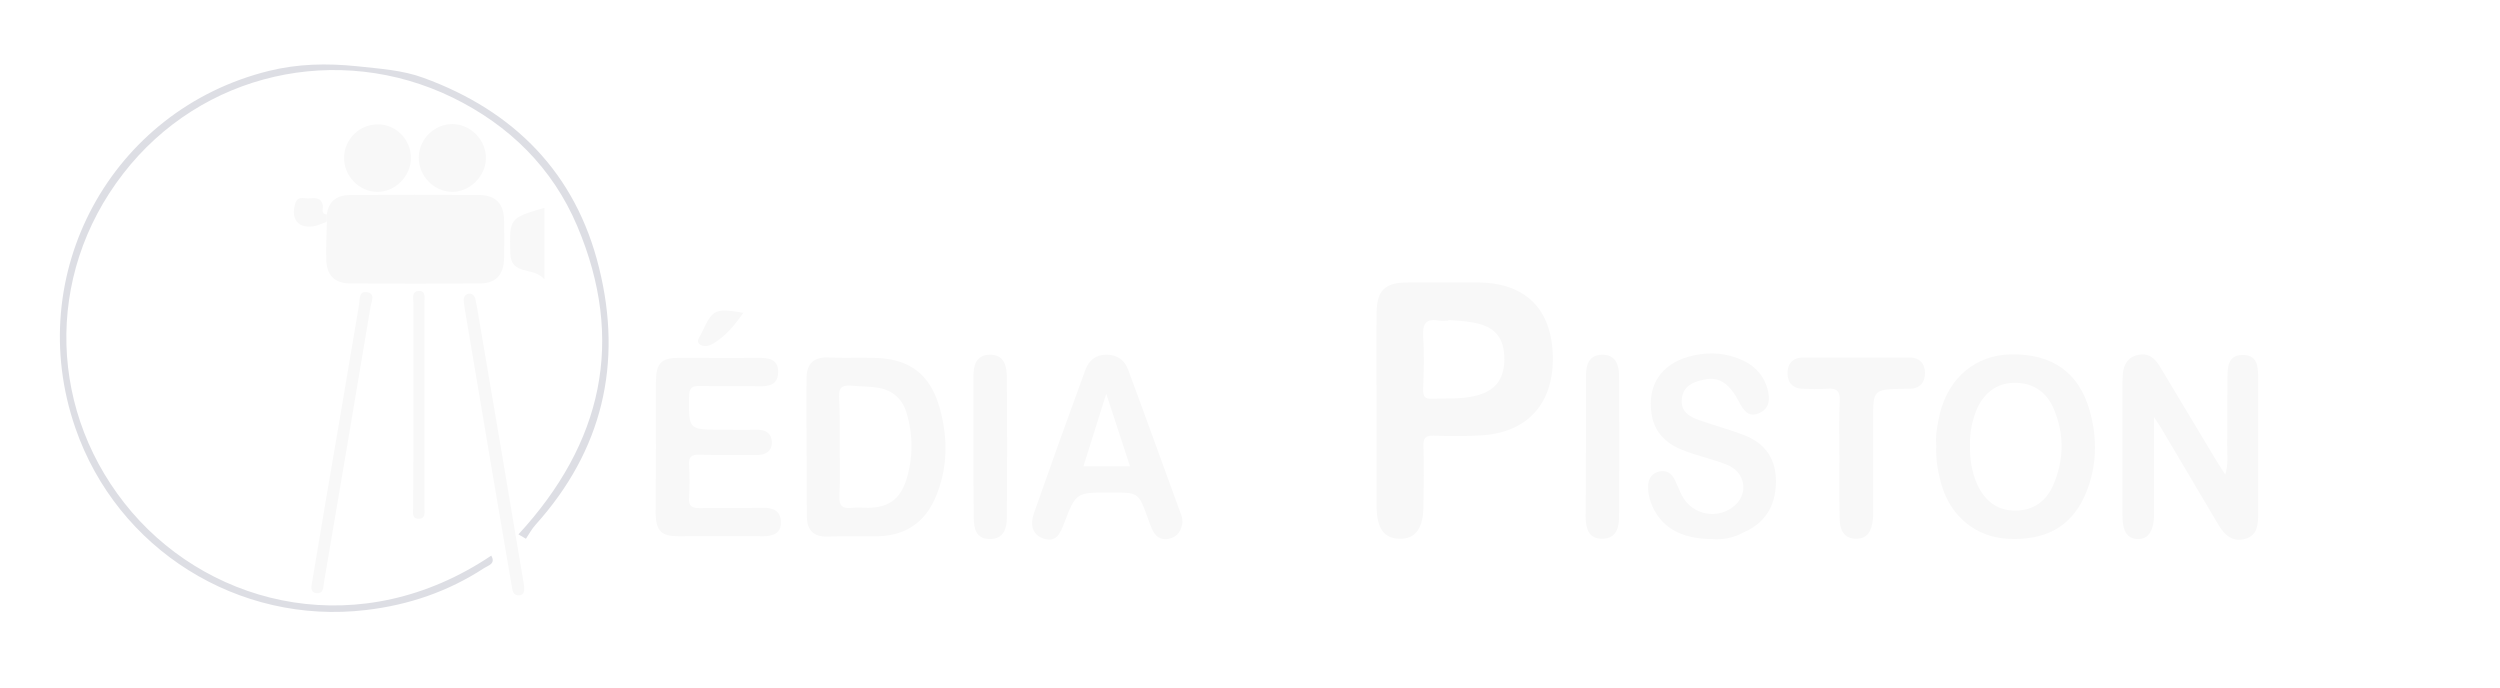
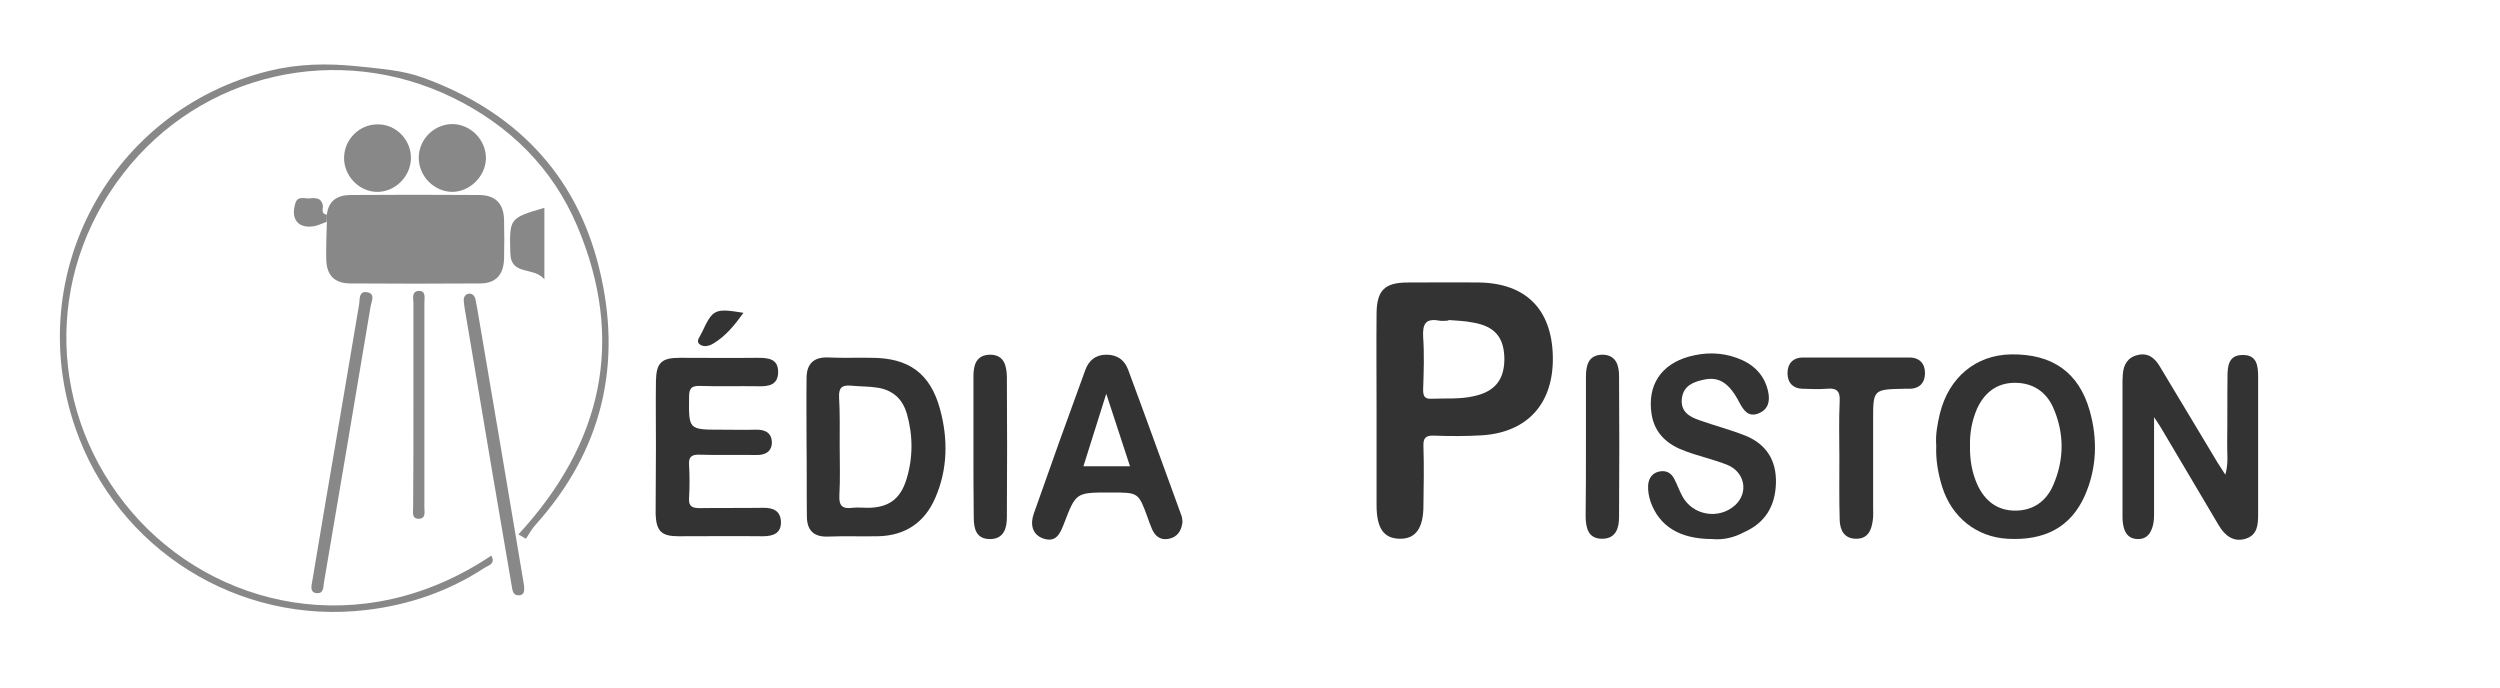
<svg xmlns="http://www.w3.org/2000/svg" version="1.1" id="Calque_1" x="0px" y="0px" viewBox="0 0 800 220" style="enable-background:new 0 0 800 220;" xml:space="preserve">
  <style type="text/css">
- 	.st0{fill:#F8F8F8;}
- 	.st1{fill:#DDDEE4;}
+ 	.st0{fill:#333;}
+ 	.st1{fill:#888;}
</style>
  <g>
    <path class="st0" d="M440.5,131.2c0-10.3-0.1-20.6,0-31c0.1-7.3,2.6-9.8,10-9.8c7.7,0,15.3-0.1,23,0c14.8,0.3,23,8.6,23.4,23.4   c0.4,15.1-7.9,24.5-22.6,25.5c-5.1,0.3-10.3,0.3-15.5,0.1c-2.7-0.1-3.4,0.9-3.3,3.4c0.2,6.3,0.1,12.6,0,19c0,7.2-2.5,10.7-7.6,10.6   c-5.1-0.1-7.4-3.3-7.4-10.8C440.5,151.5,440.5,141.4,440.5,131.2z M463.5,102.4c0,0.1,0,0.1,0,0.2c-1,0-2,0.2-3,0   c-4.3-0.8-5.3,1.1-5.1,5.1c0.4,5.6,0.2,11.3,0,17c0,2.1,0.5,3,2.7,2.9c4.5-0.2,9,0.2,13.4-0.8c6.7-1.4,9.8-5.1,9.9-11.7   c0-7.1-3-10.7-10.1-11.9C468.8,102.7,466.1,102.6,463.5,102.4z" />
    <path class="st0" d="M689.3,133.5c0,10.8,0,20,0,29.3c0,2.2,0.1,4.3-0.7,6.4c-0.8,2.1-2.1,3.3-4.4,3.3c-2.6,0-4-1.4-4.6-3.7   c-0.3-1.1-0.4-2.3-0.4-3.5c0-14.5,0-29,0-43.5c0-0.7,0.1-1.3,0.1-2c0.2-3.1,1.6-5.5,4.8-6.2c3.2-0.8,5.4,0.9,7,3.6   c6.2,10.3,12.3,20.5,18.5,30.8c0.7,1.1,1.4,2.2,2.5,3.9c1.1-3.7,0.5-7.1,0.6-10.5c0.1-7,0-14,0.1-21c0-3.3,0.4-6.8,4.8-6.8   c4.6-0.1,5,3.4,5,7c0,14.7,0,29.3,0,44c0,3.3-0.2,6.6-4,7.8c-4,1.2-6.7-1.1-8.6-4.3c-6.1-10.3-12.2-20.6-18.3-30.9   C691.2,136.3,690.7,135.6,689.3,133.5z" />
    <path class="st0" d="M258.1,142.5c0-7.2-0.1-14.3,0-21.5c0-4.7,2.4-6.9,7.3-6.6c4.5,0.2,9,0,13.5,0.1c11.9,0,18.8,5,21.9,16.4   c2.6,9.5,2.5,19.2-1.5,28.4c-3.4,7.9-9.6,12.1-18.3,12.3c-5.3,0.1-10.7-0.1-16,0.1c-4.7,0.2-6.8-2.1-6.8-6.5   C258.1,157.5,258.2,150,258.1,142.5C258.1,142.5,258.1,142.5,258.1,142.5z M268.7,142.5c0,5.3,0.2,10.7-0.1,16   c-0.2,3.5,1.1,4.4,4.2,4c1.6-0.2,3.3,0,5,0c6.5-0.1,10.2-2.7,12.2-8.9c2.2-7,2.2-14.2,0.2-21.2c-1.3-4.4-4.1-7.4-9.1-8.3   c-3-0.5-5.9-0.4-8.9-0.7c-2.8-0.2-3.8,0.7-3.7,3.6C268.8,132.2,268.7,137.4,268.7,142.5z" />
    <path class="st0" d="M619.6,142.6c-0.3-3.5,0.4-7,1.2-10.4c2.9-11.5,11.5-18.6,22.7-18.8c13.2-0.2,21.7,5.7,25.2,18   c2.6,9.2,2.3,18.5-1.6,27.3c-4.5,10-12.8,14.4-24.8,13.7c-9.8-0.6-17.7-6.8-20.8-16.6C620.2,151.6,619.4,147.2,619.6,142.6z    M630.4,142.6c-0.1,4.4,0.6,8.6,2.4,12.6c2.4,5.1,6.3,8.2,12.1,8.2c5.7,0,9.9-3,12.1-8.1c3.6-8.2,3.6-16.6,0.1-24.7   c-2.3-5.3-6.7-8.2-12.6-8.1c-5.7,0.1-9.6,3.3-11.9,8.4C631,134.7,630.3,138.6,630.4,142.6z" />
    <path class="st1" d="M165.9,171c26.9-29.2,34.3-62.1,18.8-98.7c-7.9-18.6-21.7-32.2-39.9-41.1c-36.6-17.8-80.4-8-105.4,24.4   C14,88.4,15.5,132.7,42.2,163.9c26.2,30.5,73.4,41.8,115,13.9c1.5,2.6-0.9,3.1-2.3,4c-11.5,7.5-24.1,11.8-37.7,13.4   c-40.9,4.9-79.7-19.4-93.1-58.3C7.1,87.7,35.5,35.2,86,22.7c9.3-2.3,18.6-2.5,28.3-1.5c7.2,0.8,14.4,1.2,21.2,3.7   c29.1,10.6,48.8,30.6,56.2,60.8c7.6,30.6,1.1,58.4-20.3,82.2c-1.2,1.3-2.1,3-3.1,4.5C167.5,171.9,166.7,171.5,165.9,171z" />
    <path class="st0" d="M548,172.5c-10.5,0-17-4.1-19.8-11.9c-0.6-1.8-0.9-3.5-0.8-5.4c0.2-2.2,1.3-3.8,3.5-4.3   c2.2-0.5,3.9,0.4,4.9,2.4c0.9,1.8,1.6,3.7,2.5,5.4c3.3,6.3,11.8,7.7,17,2.9c4.3-4,3.1-10.6-2.7-12.9c-4.3-1.7-8.9-2.7-13.2-4.3   c-5.6-2-9.9-5.5-10.9-11.9c-1.4-9.2,3-15.9,12-18.4c5.1-1.4,10.2-1.4,15.2,0.4c5.1,1.8,8.9,5.2,10.1,10.8c0.7,3.1,0,5.8-3.1,7   c-3.3,1.3-4.8-1.1-6.1-3.5c-3.2-6.2-6.5-8.4-11.4-7.3c-3.3,0.7-6.5,1.9-7,6c-0.5,4.2,2.4,5.9,5.7,7c4.8,1.7,9.8,3,14.6,4.9   c6.7,2.7,10,7.9,9.8,15.2c-0.2,7.3-3.4,12.7-10.2,15.7C554.8,172.1,551.3,172.8,548,172.5z" />
    <path class="st0" d="M209.9,142.9c0-7-0.1-14,0-21c0.1-5.8,1.8-7.4,7.5-7.4c8.3,0,16.7,0.1,25,0c3.5,0,6.7,0.3,6.6,4.7   c-0.1,4-3,4.5-6.4,4.4c-6.2-0.1-12.3,0.1-18.5-0.1c-2.9-0.1-3.6,0.8-3.6,3.6c-0.1,10.4-0.2,10.4,10.3,10.4c3.7,0,7.3,0.1,11,0   c2.9-0.1,5.1,0.9,5.2,4c0,3-2.1,4.2-5.1,4.1c-6-0.1-12,0.1-18-0.1c-2.6-0.1-3.6,0.7-3.4,3.3c0.2,3.5,0.2,7,0,10.5   c-0.2,2.8,1,3.3,3.5,3.3c6.7-0.1,13.3,0,20-0.1c3.3-0.1,5.8,0.9,5.9,4.5c0.1,3.6-2.4,4.6-5.8,4.6c-9-0.1-18,0-27,0   c-5.4,0-7.1-1.6-7.3-7.1C209.8,157.2,209.9,150,209.9,142.9z" />
    <path class="st0" d="M378.4,167c-0.3,2.7-1.5,4.8-4.3,5.4c-2.7,0.6-4.5-0.8-5.5-3.2c-0.5-1.2-1-2.5-1.4-3.7   c-2.9-7.9-2.9-7.9-11.6-7.9c-0.2,0-0.3,0-0.5,0c-10.8,0-10.8,0-14.6,9.9c-1.2,3.1-2.5,6.3-6.7,4.8c-3.7-1.3-4.1-4.8-3-7.9   c5.4-15.4,10.9-30.7,16.5-46c1.1-3,3.2-4.9,6.8-4.9c3.5,0,5.8,1.8,6.9,4.8c5.8,15.6,11.4,31.2,17.1,46.8   C378.3,165.6,378.3,166.3,378.4,167z M346.7,149.2c5.1,0,9.8,0,14.9,0c-2.5-7.7-4.9-15-7.6-23.2C351.3,134.5,349,141.8,346.7,149.2   z" />
    <path class="st0" d="M588.6,146.4c0-6-0.2-12,0.1-18c0.2-3.4-1.1-4.3-4.2-4c-2.5,0.2-5,0.1-7.5,0c-3.3,0-5-2-5-5c0-3,1.7-5,5-5   c11.3,0,22.7,0,34,0c3.3,0,5,2,5,5c0,3-1.7,5-5,5c-0.5,0-1,0-1.5,0c-10.1,0.2-10.1,0.2-10.1,10c0,9.3,0,18.7,0,28   c0,1.3,0.1,2.7-0.1,4c-0.4,3.2-1.5,6-5.3,6c-3.9,0-5.2-2.8-5.3-6C588.5,159.8,588.6,153.1,588.6,146.4   C588.6,146.4,588.6,146.4,588.6,146.4z" />
    <path class="st0" d="M311.5,143c0-7.5,0-15,0-22.5c0-3.6,0.8-6.9,5.3-7c4.5,0,5.3,3.5,5.4,7c0.1,15,0.1,30,0,45c0,3.4-0.9,7-5.4,7   c-4.5,0-5.2-3.4-5.2-7C311.5,158,311.5,150.5,311.5,143z" />
    <path class="st0" d="M507.5,142.5c0-7.3,0-14.7,0-22c0-3.6,0.8-6.9,5.2-7c4.5,0,5.4,3.5,5.4,6.9c0.1,15,0.1,30,0,45   c0,3.4-0.9,7-5.4,7c-4.5,0-5.2-3.4-5.3-7C507.5,157.8,507.5,150.2,507.5,142.5z" />
    <path class="st0" d="M237.9,100.1c-2.8,3.9-5.6,7.4-9.6,9.8c-1.4,0.9-3.4,1.3-4.6,0.1c-1-1,0.4-2.4,0.9-3.6   C228.1,98.9,228.7,98.6,237.9,100.1z" />
    <g id="Camera">
-       <path class="st0" d="M104.6,68.7c0.5-4.5,3.4-6.3,7.6-6.3c13.7-0.1,27.3-0.1,41,0c5.3,0,8,2.7,8.1,8c0.1,4.2,0.1,8.3,0,12.5    c-0.2,5.1-2.7,7.8-7.7,7.8c-13.8,0.1-27.7,0.1-41.5,0c-5.1,0-7.6-2.7-7.7-7.7c-0.1-4,0.1-8,0.2-12    C104.5,70.2,104.5,69.5,104.6,68.7z" />
-       <path class="st0" d="M167.7,187.5c0.1,1.4,0.2,3-1.7,3c-2.1,0-2-1.9-2.3-3.3c-2.1-12.1-4.1-24.2-6.2-36.3    c-2.9-17.2-5.8-34.4-8.7-51.6c-0.2-1-0.3-2-0.4-3c-0.1-1.1,0.4-2.1,1.5-2.3c1.1-0.2,1.9,0.5,2.2,1.6c0.4,1.8,0.7,3.6,1,5.4    c4.8,28.2,9.6,56.4,14.3,84.6C167.5,186.2,167.6,186.8,167.7,187.5z" />
-       <path class="st0" d="M99.8,186.7c3-17.9,6-35.8,9.1-53.7c2-11.8,4-23.7,6-35.5c0.3-1.6-0.2-4.4,2.5-4c2.8,0.4,1.5,2.9,1.2,4.5    c-4.9,29.4-9.9,58.8-14.9,88.2c-0.3,1.6,0,3.8-2.4,3.6C99.5,189.7,99.5,188.1,99.8,186.7z" />
-       <path class="st0" d="M144.5,61.4c-5.8-0.2-10.6-5.2-10.5-11.1c0.1-5.9,5.1-10.7,11-10.6c5.8,0.2,10.6,5.2,10.5,11.1    C155.3,56.6,150.2,61.5,144.5,61.4z" />
-       <path class="st0" d="M131.5,50.7c-0.1,5.8-5.1,10.8-10.9,10.7c-5.8-0.1-10.6-5.2-10.5-11c0.1-5.9,5-10.7,10.9-10.6    C126.8,39.8,131.6,44.8,131.5,50.7z" />
-       <path id="CameraLens" class="st0" d="M174.2,66.5c0,7.4,0,14.5,0,22.9c-3.4-4.2-10.7-1-10.9-8.4C163,69.8,163,69.8,174.2,66.5z" />
-       <path class="st0" d="M132.3,129c0-10.6,0-21.3,0-31.9c0-1.5-0.7-3.9,1.7-4c2.4-0.1,1.8,2.3,1.8,3.9c0,21.8,0,43.5,0,65.3    c0,1.5,0.6,3.8-2,3.7c-2.1-0.1-1.6-2.2-1.6-3.6C132.3,151.2,132.3,140.1,132.3,129z" />
-       <path class="st0" d="M104.6,68.7c0,0.8,0,1.6-0.1,2.3c-1.2,0.4-2.4,1-3.6,1.3c-5.3,1.1-8-2-6.4-7.2c0.7-2.4,2.6-1.6,4.1-1.6    c1.9-0.1,4.1-0.6,4.7,2.2C103.5,66.7,102.5,68.4,104.6,68.7z" />
+       <path class="st1" d="M104.6,68.7c0.5-4.5,3.4-6.3,7.6-6.3c13.7-0.1,27.3-0.1,41,0c5.3,0,8,2.7,8.1,8c0.1,4.2,0.1,8.3,0,12.5    c-0.2,5.1-2.7,7.8-7.7,7.8c-13.8,0.1-27.7,0.1-41.5,0c-5.1,0-7.6-2.7-7.7-7.7c-0.1-4,0.1-8,0.2-12    C104.5,70.2,104.5,69.5,104.6,68.7z" />
+       <path class="st1" d="M167.7,187.5c0.1,1.4,0.2,3-1.7,3c-2.1,0-2-1.9-2.3-3.3c-2.1-12.1-4.1-24.2-6.2-36.3    c-2.9-17.2-5.8-34.4-8.7-51.6c-0.2-1-0.3-2-0.4-3c-0.1-1.1,0.4-2.1,1.5-2.3c1.1-0.2,1.9,0.5,2.2,1.6c0.4,1.8,0.7,3.6,1,5.4    c4.8,28.2,9.6,56.4,14.3,84.6C167.5,186.2,167.6,186.8,167.7,187.5z" />
+       <path class="st1" d="M99.8,186.7c3-17.9,6-35.8,9.1-53.7c2-11.8,4-23.7,6-35.5c0.3-1.6-0.2-4.4,2.5-4c2.8,0.4,1.5,2.9,1.2,4.5    c-4.9,29.4-9.9,58.8-14.9,88.2c-0.3,1.6,0,3.8-2.4,3.6C99.5,189.7,99.5,188.1,99.8,186.7z" />
+       <path class="st1" d="M144.5,61.4c-5.8-0.2-10.6-5.2-10.5-11.1c0.1-5.9,5.1-10.7,11-10.6c5.8,0.2,10.6,5.2,10.5,11.1    C155.3,56.6,150.2,61.5,144.5,61.4z" />
+       <path class="st1" d="M131.5,50.7c-0.1,5.8-5.1,10.8-10.9,10.7c-5.8-0.1-10.6-5.2-10.5-11c0.1-5.9,5-10.7,10.9-10.6    C126.8,39.8,131.6,44.8,131.5,50.7z" />
+       <path id="CameraLens" class="st1" d="M174.2,66.5c0,7.4,0,14.5,0,22.9c-3.4-4.2-10.7-1-10.9-8.4C163,69.8,163,69.8,174.2,66.5z" />
+       <path class="st1" d="M132.3,129c0-10.6,0-21.3,0-31.9c0-1.5-0.7-3.9,1.7-4c2.4-0.1,1.8,2.3,1.8,3.9c0,21.8,0,43.5,0,65.3    c0,1.5,0.6,3.8-2,3.7c-2.1-0.1-1.6-2.2-1.6-3.6C132.3,151.2,132.3,140.1,132.3,129z" />
+       <path class="st1" d="M104.6,68.7c0,0.8,0,1.6-0.1,2.3c-1.2,0.4-2.4,1-3.6,1.3c-5.3,1.1-8-2-6.4-7.2c0.7-2.4,2.6-1.6,4.1-1.6    c1.9-0.1,4.1-0.6,4.7,2.2C103.5,66.7,102.5,68.4,104.6,68.7z" />
    </g>
  </g>
</svg>
